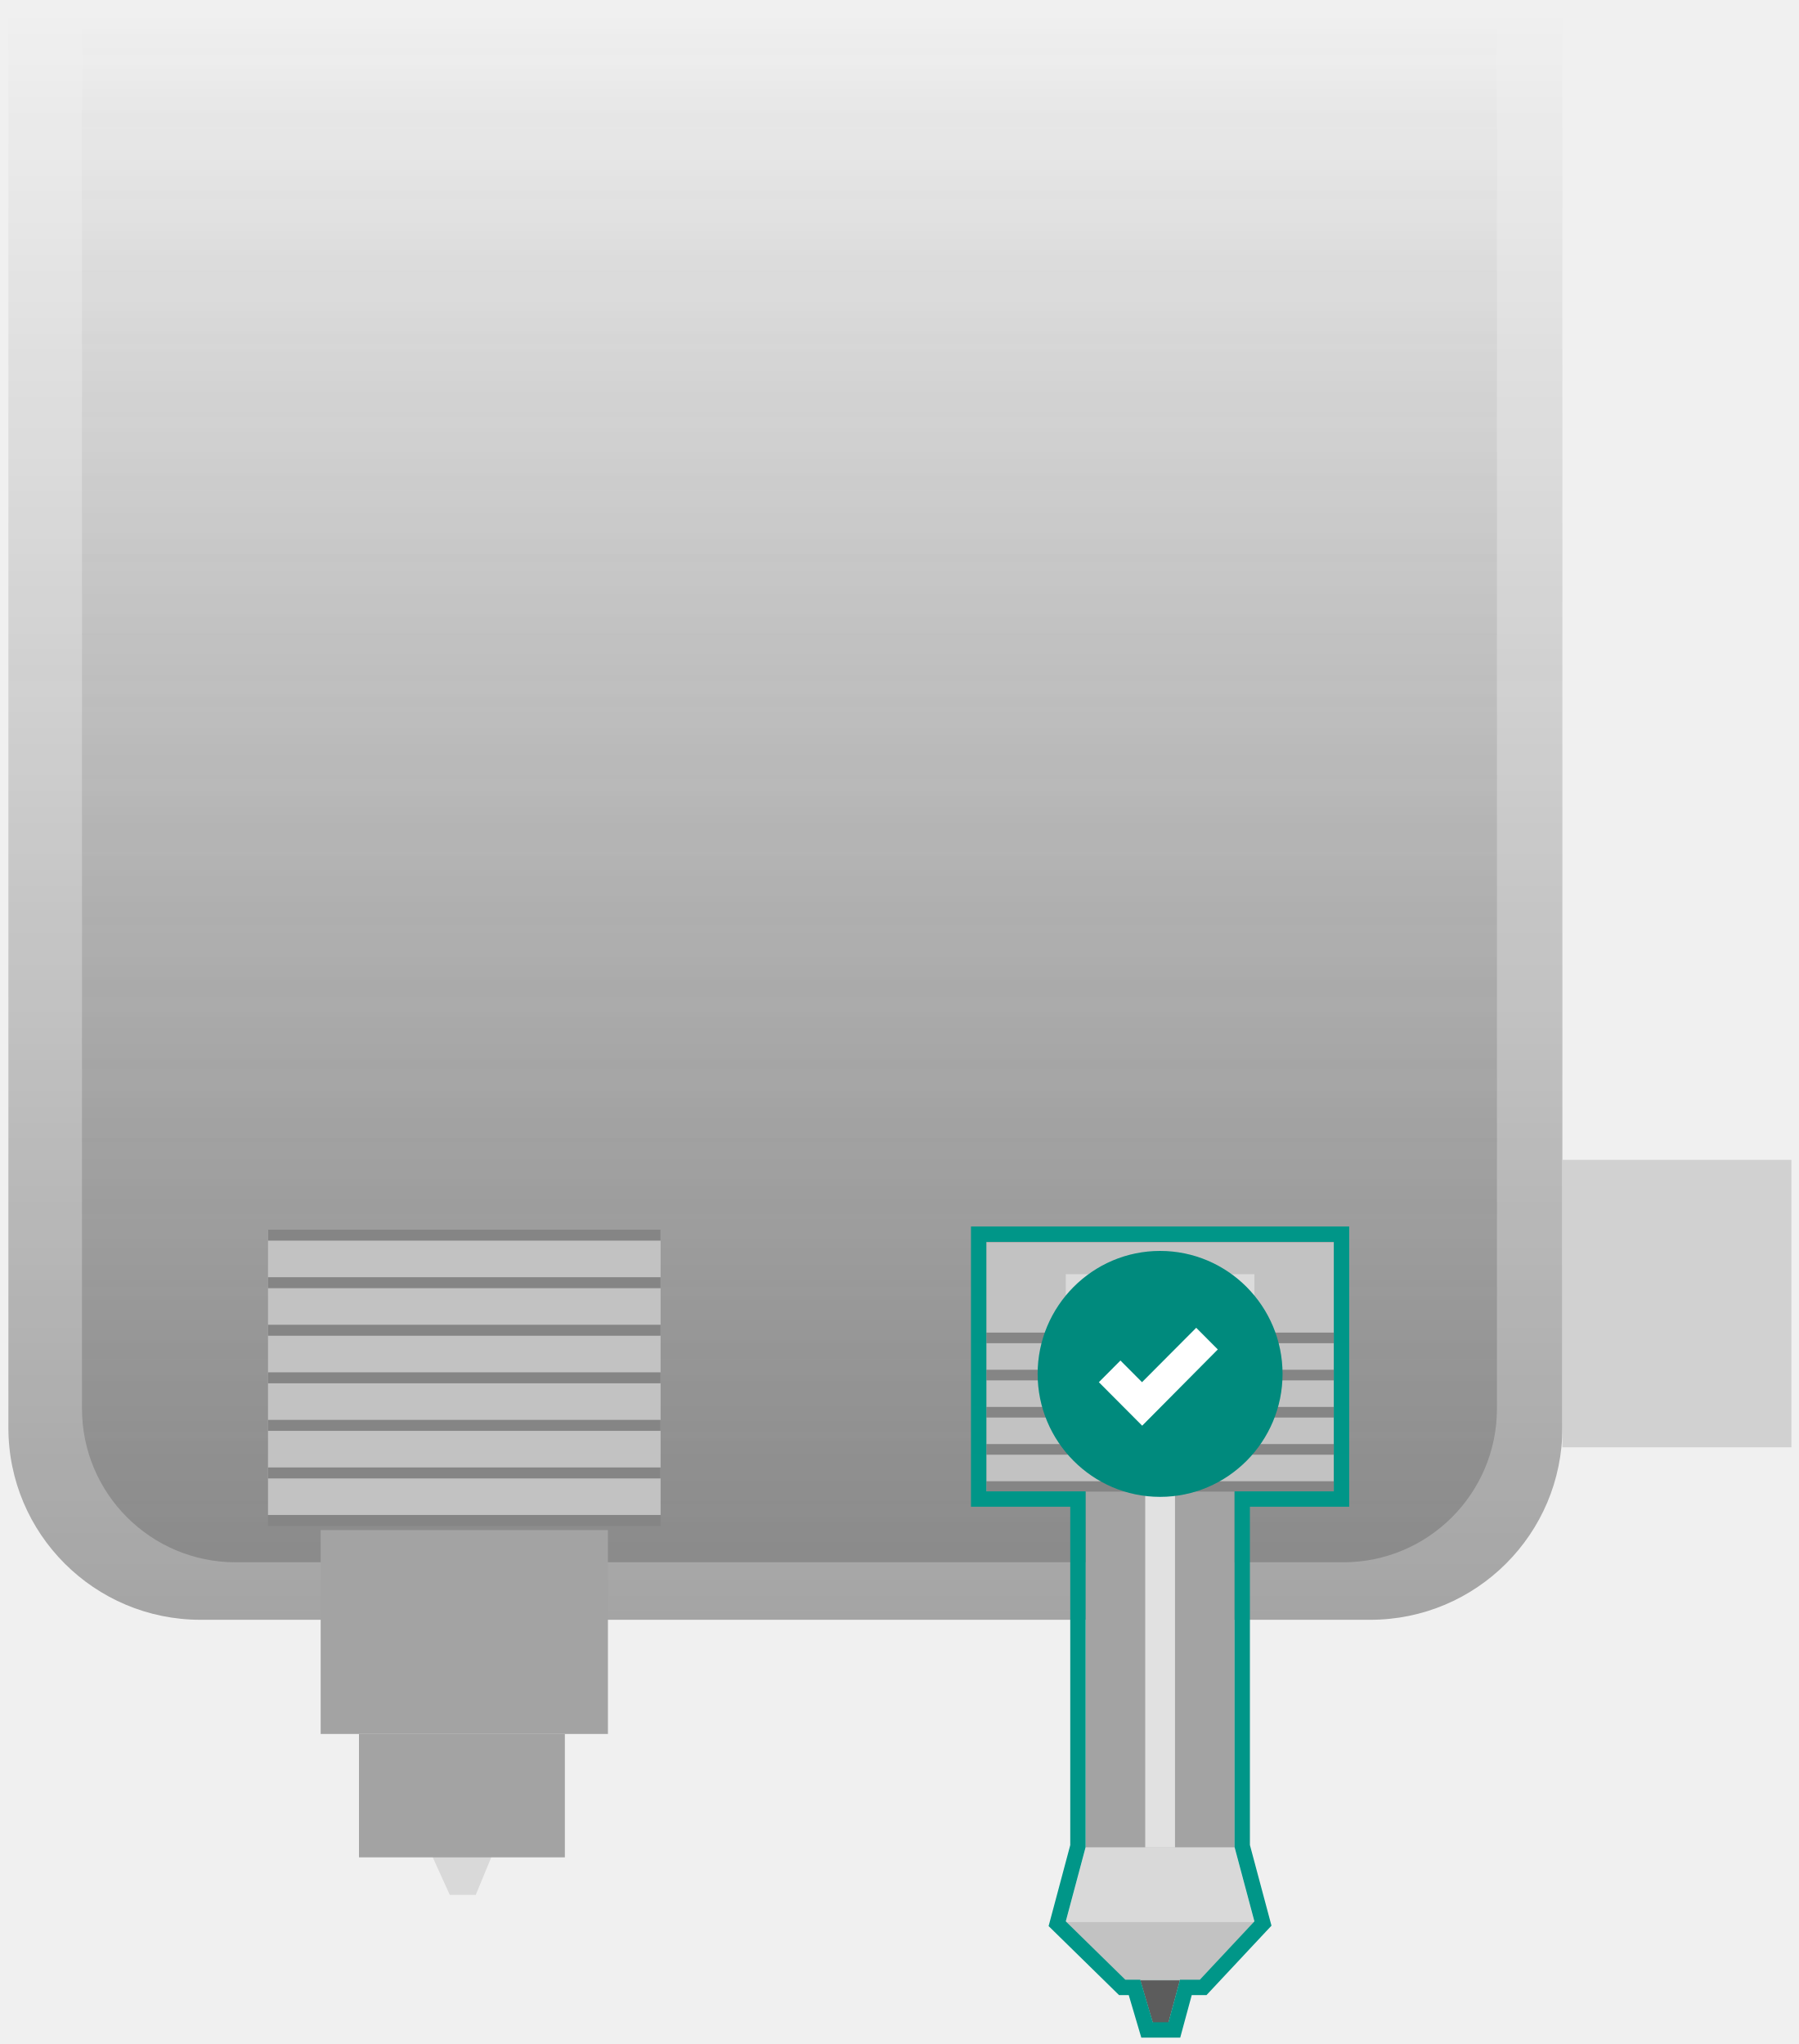
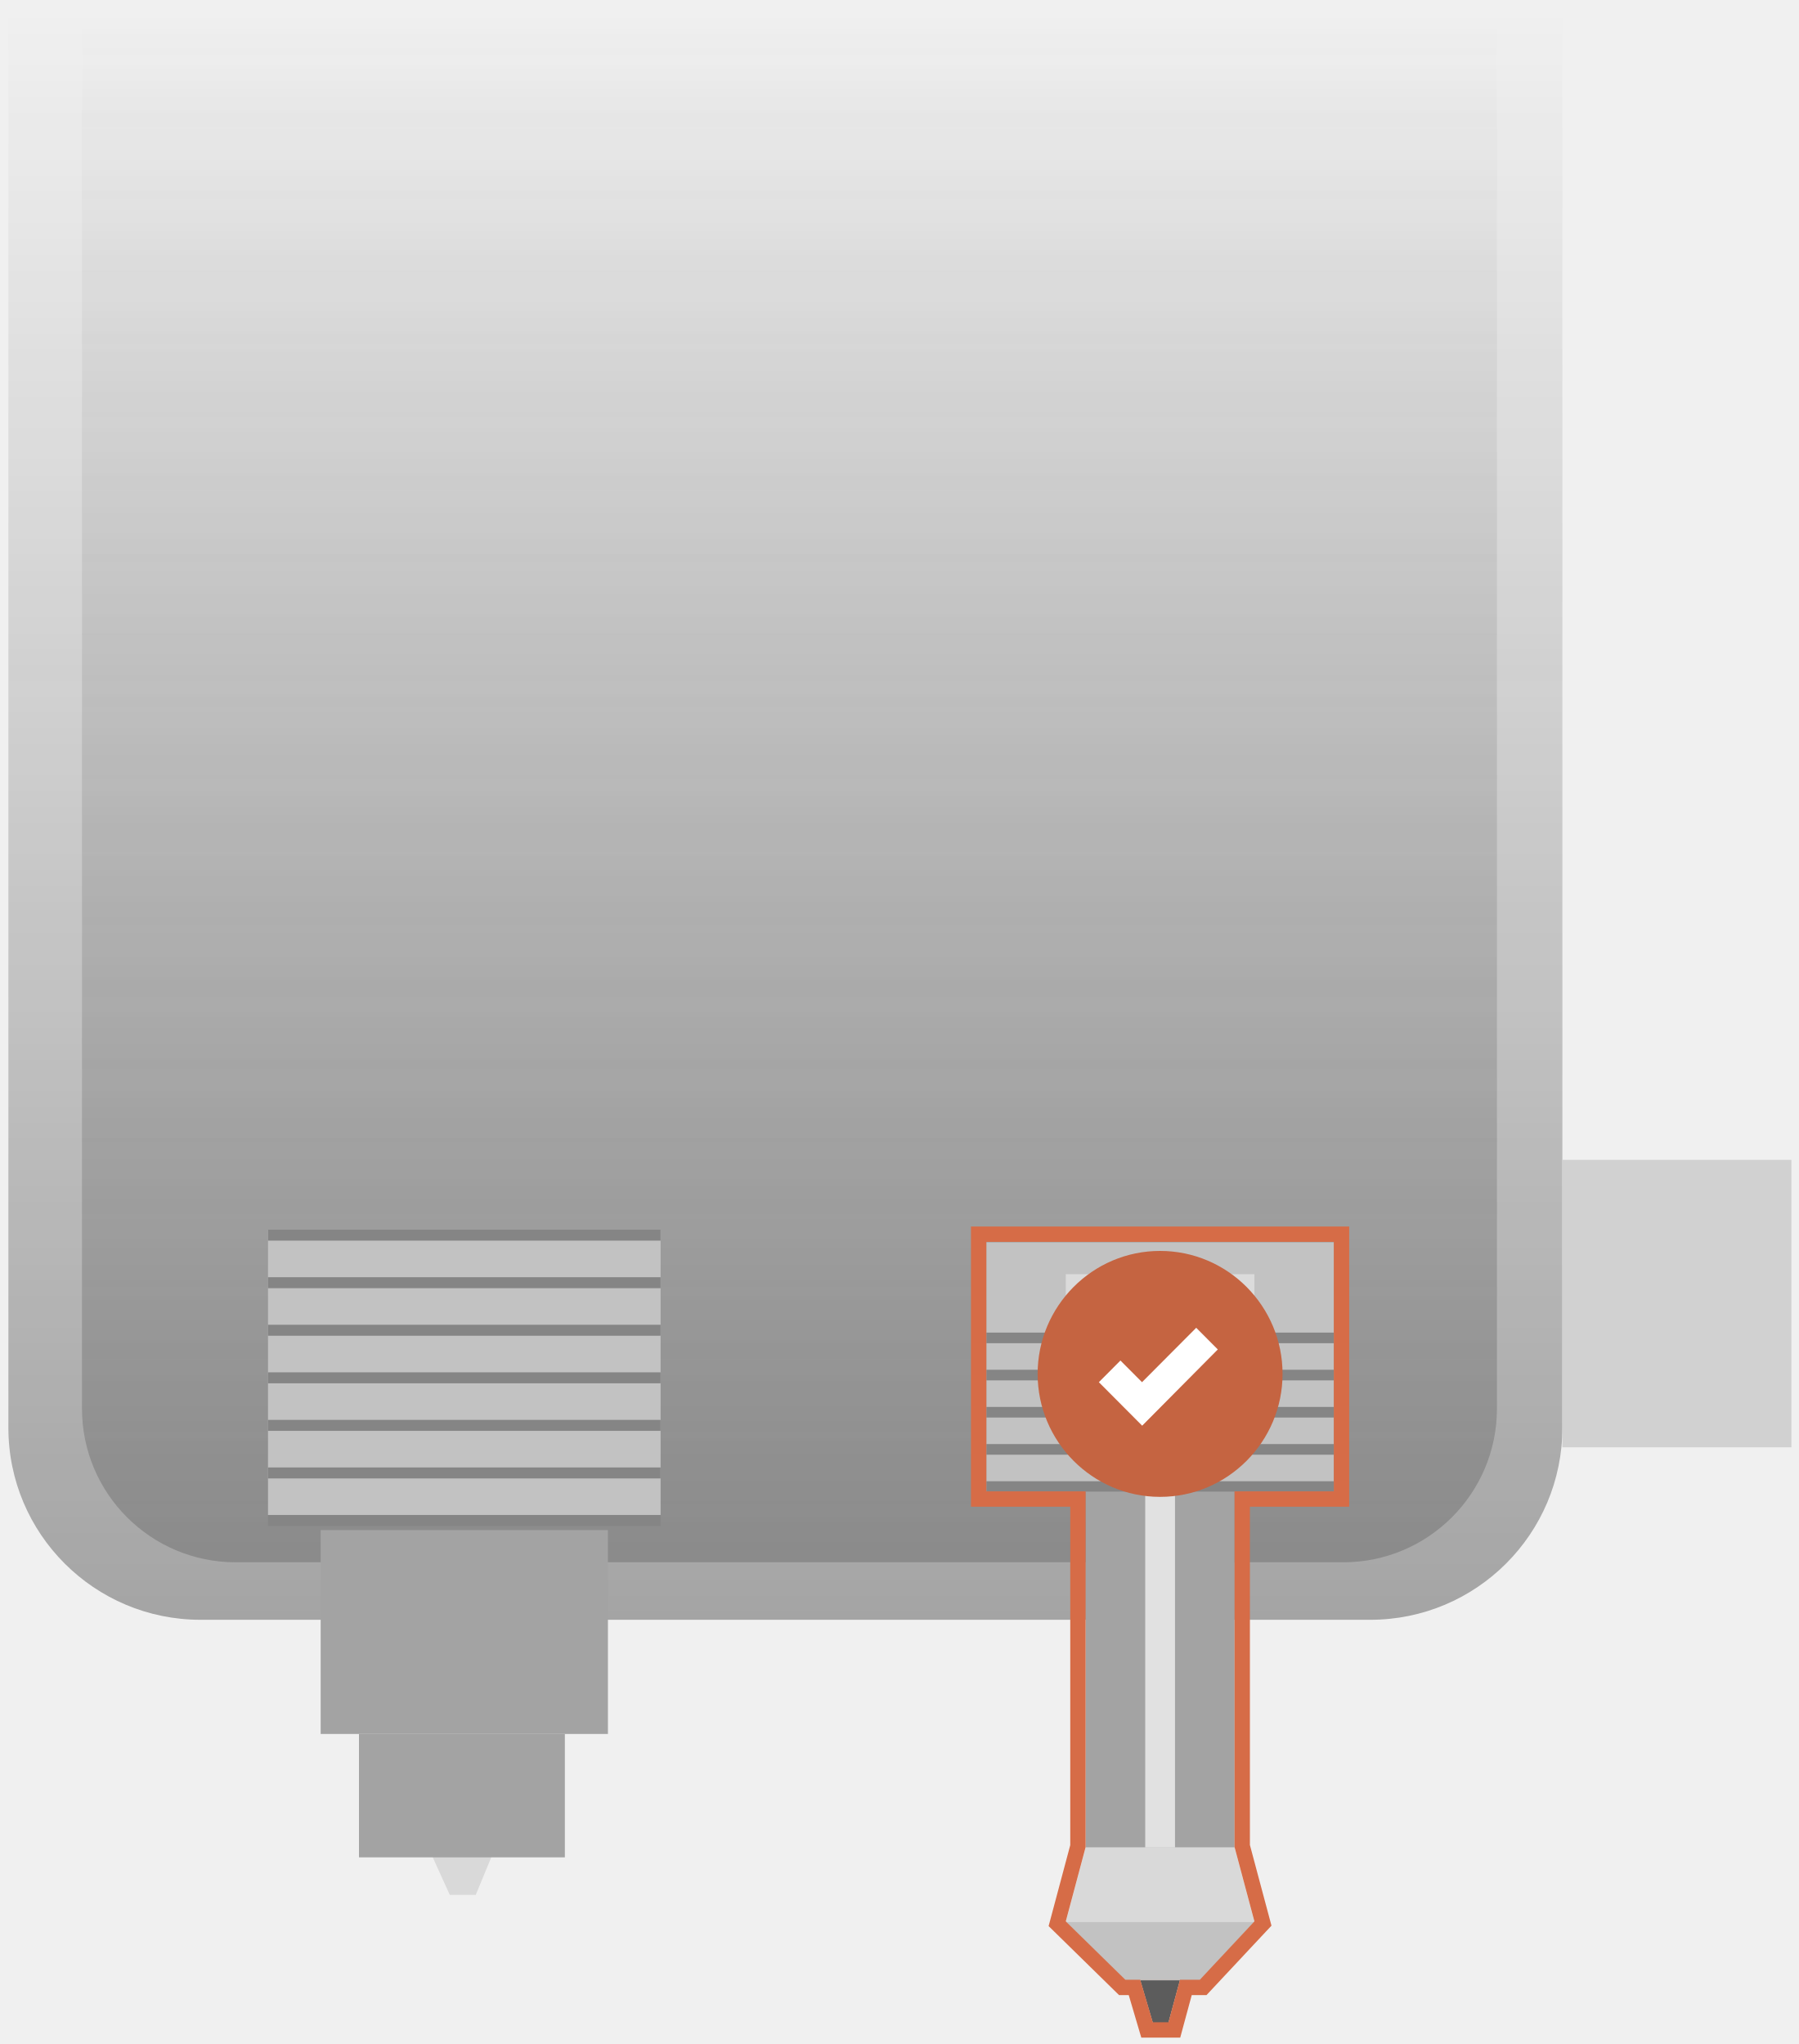
<svg xmlns="http://www.w3.org/2000/svg" width="117" height="133" viewBox="0 0 117 133" fill="none">
  <path d="M0.545 0.653H101.646V92.897C101.646 99.801 96.05 105.397 89.146 105.397H13.045C6.141 105.397 0.545 99.801 0.545 92.897V0.653Z" fill="url(#paint0_linear_3544_2529)" />
  <path d="M5.334 1.187H97.389V91.656C97.389 97.179 92.912 101.656 87.389 101.656H15.334C9.811 101.656 5.334 97.179 5.334 91.656V1.187Z" fill="url(#paint1_linear_3544_2529)" />
  <rect x="17.436" y="80.013" width="25.541" height="18.565" fill="#C2C2C2" />
  <rect x="17.436" y="80.013" width="25.541" height="0.714" fill="#858585" />
  <rect x="17.436" y="83.107" width="25.541" height="0.714" fill="#858585" />
  <rect x="17.436" y="86.2" width="25.541" height="0.714" fill="#858585" />
  <rect x="17.436" y="89.295" width="25.541" height="0.714" fill="#858585" />
  <rect x="17.436" y="92.39" width="25.541" height="0.714" fill="#858585" />
  <rect x="17.436" y="95.485" width="25.541" height="0.714" fill="#858585" />
  <rect x="17.436" y="98.578" width="25.541" height="0.714" fill="#858585" />
  <path d="M28.026 120.573H32.076L30.951 123.299H29.264L28.026 120.573Z" fill="#D9D9D9" />
  <rect x="20.862" y="99.561" width="18.689" height="13.265" fill="#A3A3A3" />
  <rect x="23.355" y="112.827" width="13.394" height="8.028" fill="#A3A3A3" />
  <rect x="101.646" y="75.47" width="14.899" height="18.704" fill="#D1D1D1" />
  <rect x="64.17" y="80.838" width="22.608" height="16.235" fill="#C2C2C2" />
  <rect x="64.17" y="89.128" width="22.608" height="0.691" fill="#858585" />
  <rect x="64.17" y="86.71" width="22.608" height="0.691" fill="#858585" />
  <rect x="64.17" y="91.546" width="22.608" height="0.691" fill="#858585" />
  <rect x="64.17" y="93.964" width="22.608" height="0.691" fill="#858585" />
  <rect x="64.17" y="96.382" width="22.608" height="0.691" fill="#858585" />
  <rect x="70.63" y="97.073" width="9.689" height="23.144" fill="#A3A3A3" />
  <rect x="74.506" y="97.073" width="1.938" height="23.144" fill="#E1E1E1" />
  <rect x="69.338" y="82.91" width="2.584" height="2.763" fill="#DBDBDB" />
  <rect x="79.027" y="82.91" width="2.584" height="2.763" fill="#DBDBDB" />
  <path d="M74.182 128.853H76.765L76.017 131.616L74.998 131.616L74.182 128.853Z" fill="#5C5C5C" />
  <path d="M69.338 125.053H81.611L80.319 120.217H70.63L69.338 125.053Z" fill="#D9D9D9" />
  <path d="M69.338 125.053H81.611L78.058 128.853L73.213 128.853L69.338 125.053Z" fill="#C2C2C2" />
-   <path fill-rule="evenodd" clip-rule="evenodd" d="M87.777 98.041H81.317V120.052L82.72 125.3L82.341 125.704L78.491 129.82H77.532L76.983 131.846L76.784 132.584H74.251L73.435 129.82H72.806L68.221 125.327L68.372 124.764L69.629 120.059V98.041H63.17V79.806H87.777V98.041ZM74.998 131.584H76.019L76.767 128.821H74.183L74.998 131.584ZM69.338 125.021L73.214 128.82H78.058L81.61 125.021L80.318 120.186H70.63L69.338 125.021ZM64.17 97.041H70.629V120.185H80.317V97.041H86.777V80.806H64.17V97.041Z" fill="#009688" />
-   <path d="M67.507 89.397C67.507 84.997 71.073 81.396 75.473 81.396C79.873 81.396 83.44 84.997 83.44 89.397C83.44 93.797 79.873 97.398 75.473 97.398C71.073 97.398 67.507 93.797 67.507 89.397Z" fill="#009688" />
+   <path fill-rule="evenodd" clip-rule="evenodd" d="M87.777 98.041H81.317V120.052L82.72 125.3L82.341 125.704L78.491 129.82H77.532L76.983 131.846L76.784 132.584H74.251L73.435 129.82H72.806L68.221 125.327L68.372 124.764L69.629 120.059V98.041H63.17V79.806H87.777V98.041ZM74.998 131.584H76.019L76.767 128.821H74.183L74.998 131.584ZM69.338 125.021L73.214 128.82H78.058L81.61 125.021L80.318 120.186H70.63L69.338 125.021ZM64.17 97.041H70.629V120.185H80.317V97.041H86.777V80.806H64.17V97.041Z" fill="#D66C47" />
+   <path d="M67.507 89.397C67.507 84.997 71.073 81.396 75.473 81.396C79.873 81.396 83.44 84.997 83.44 89.397C83.44 93.797 79.873 97.398 75.473 97.398C71.073 97.398 67.507 93.797 67.507 89.397Z" fill="#D66C47" />
  <path d="M67.507 89.397C67.507 84.997 71.073 81.396 75.473 81.396C79.873 81.396 83.44 84.997 83.44 89.397C83.44 93.797 79.873 97.398 75.473 97.398C71.073 97.398 67.507 93.797 67.507 89.397Z" fill="black" fill-opacity="0.08" />
  <path d="M74.308 92.767L71.49 89.937L72.894 88.527L74.298 89.937L77.824 86.397L79.228 87.807L74.308 92.767Z" fill="white" />
  <defs>
    <linearGradient id="paint0_linear_3544_2529" x1="51.096" y1="0.653" x2="51.096" y2="105.397" gradientUnits="userSpaceOnUse">
      <stop stop-color="#333333" stop-opacity="0" />
      <stop offset="1" stop-color="#333333" stop-opacity="0.4" />
    </linearGradient>
    <linearGradient id="paint1_linear_3544_2529" x1="51.362" y1="1.187" x2="51.362" y2="101.656" gradientUnits="userSpaceOnUse">
      <stop stop-color="#474747" stop-opacity="0" />
      <stop offset="1" stop-color="#474747" stop-opacity="0.3" />
    </linearGradient>
  </defs>
</svg>
